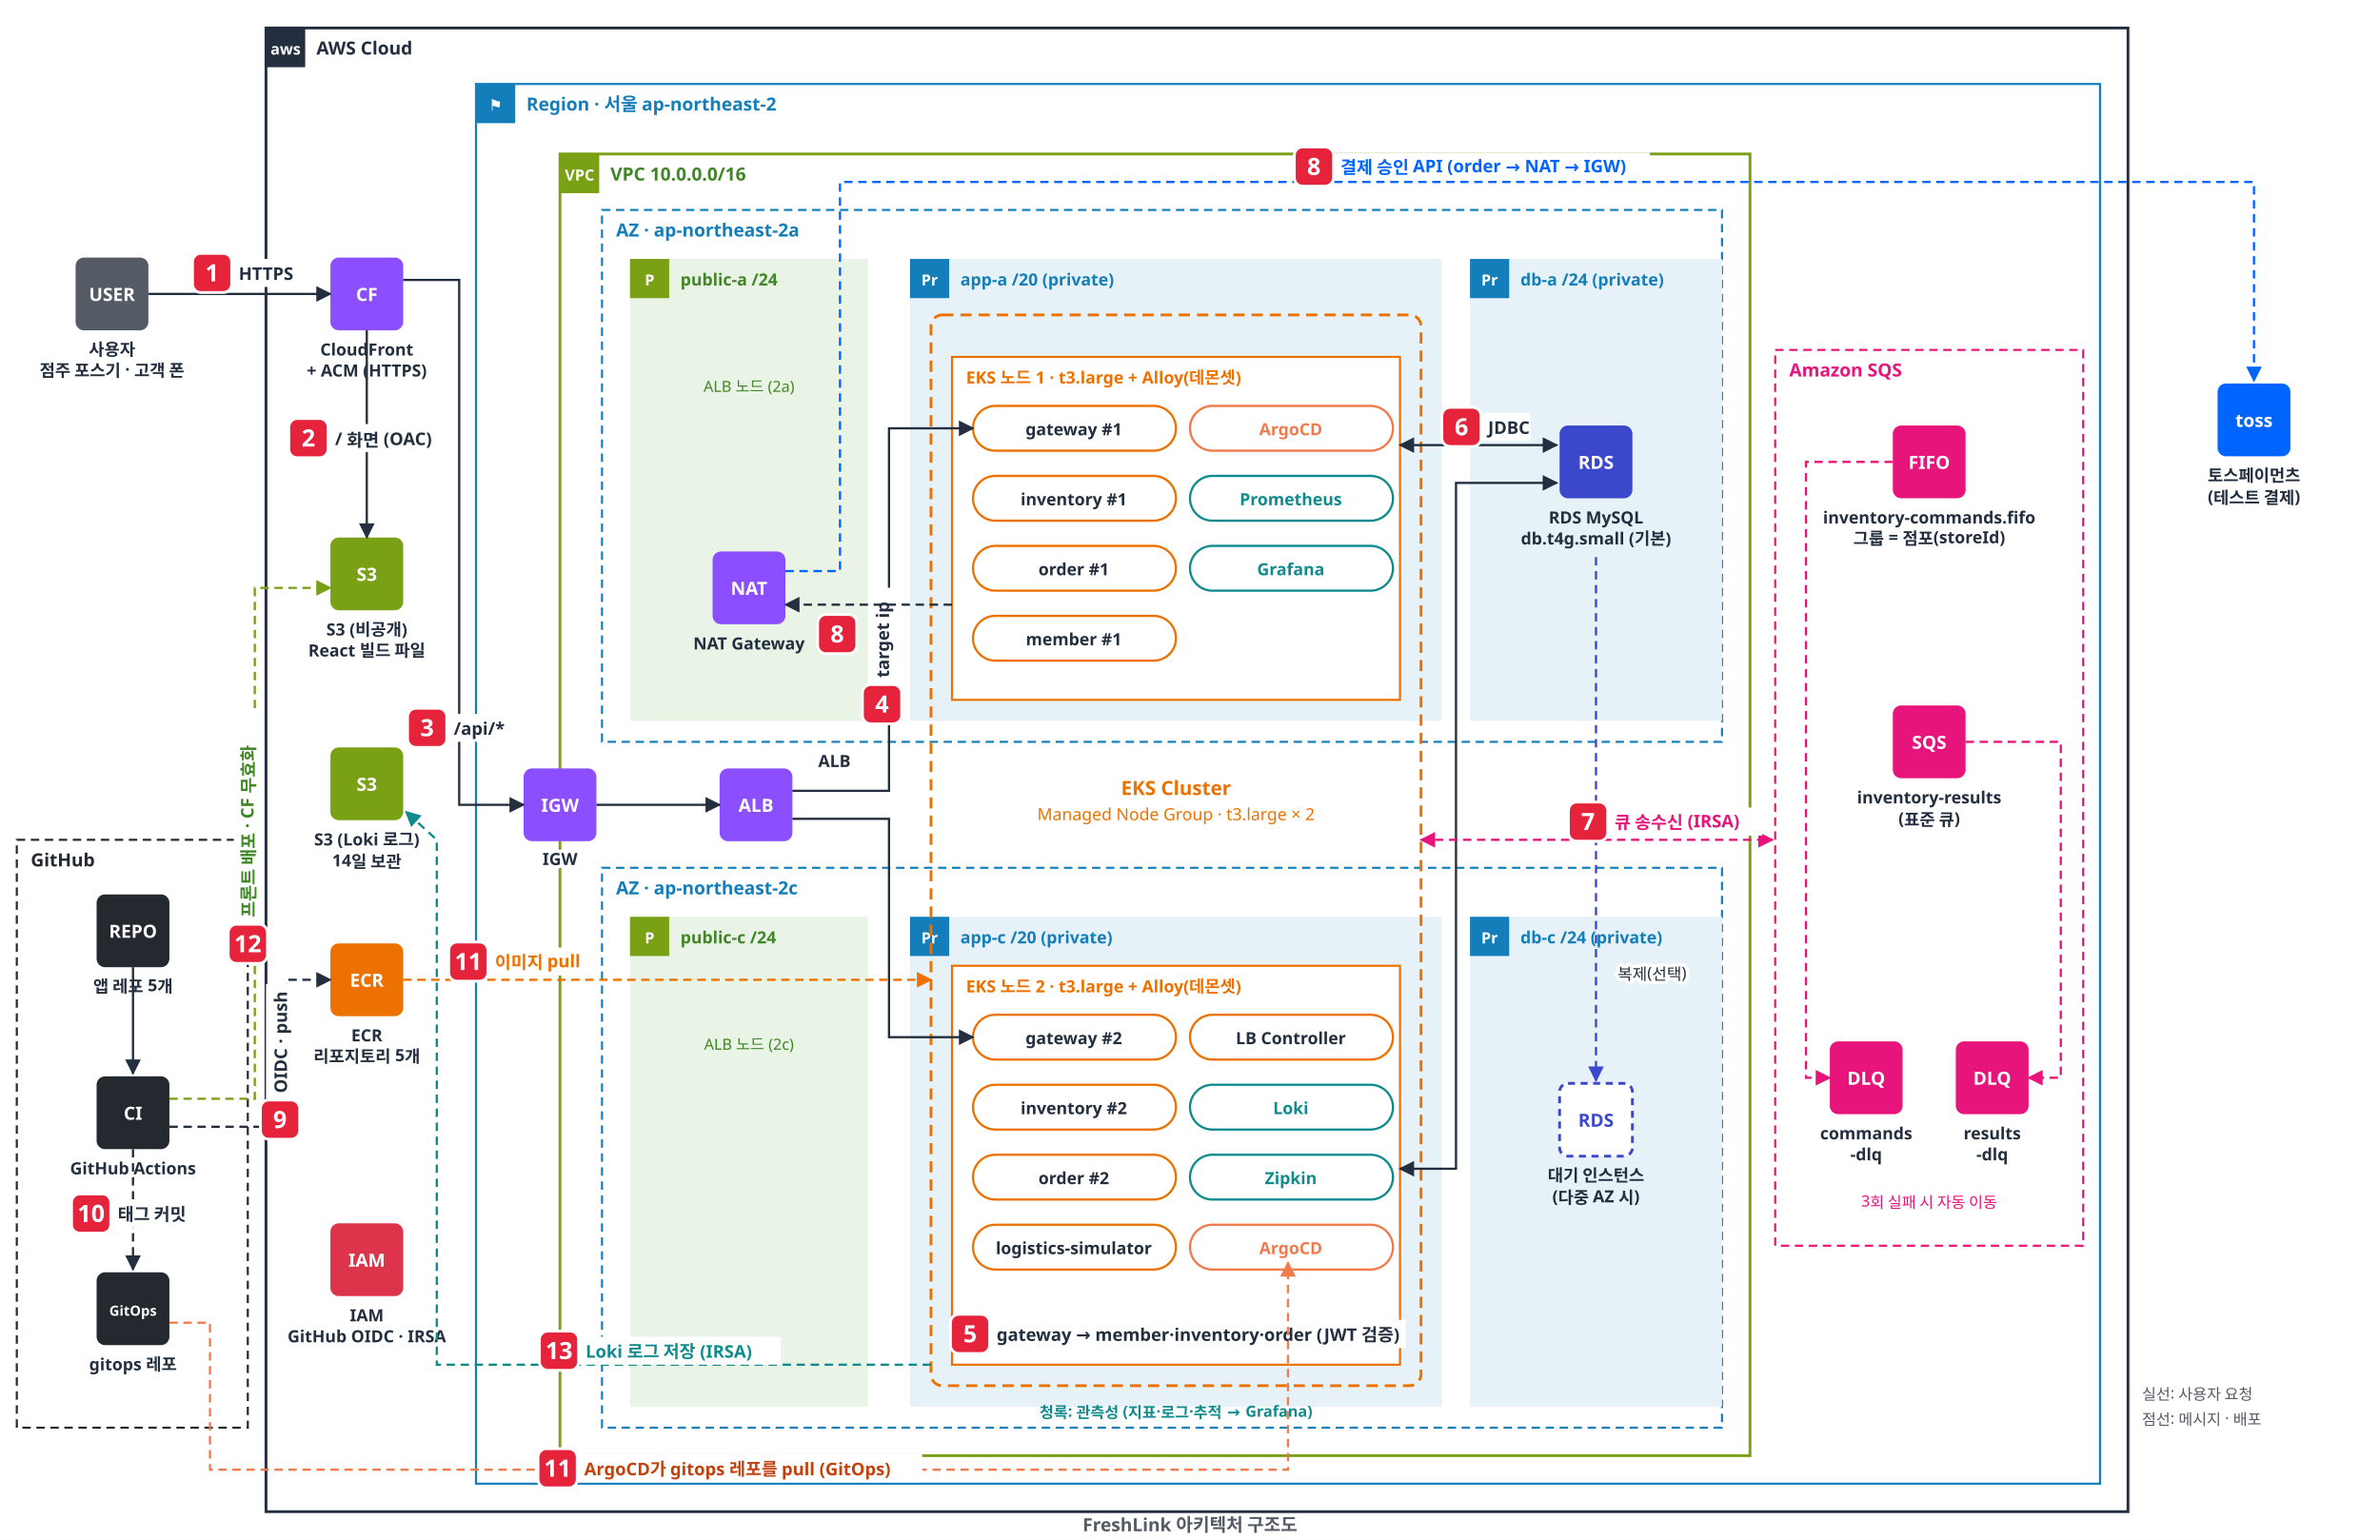
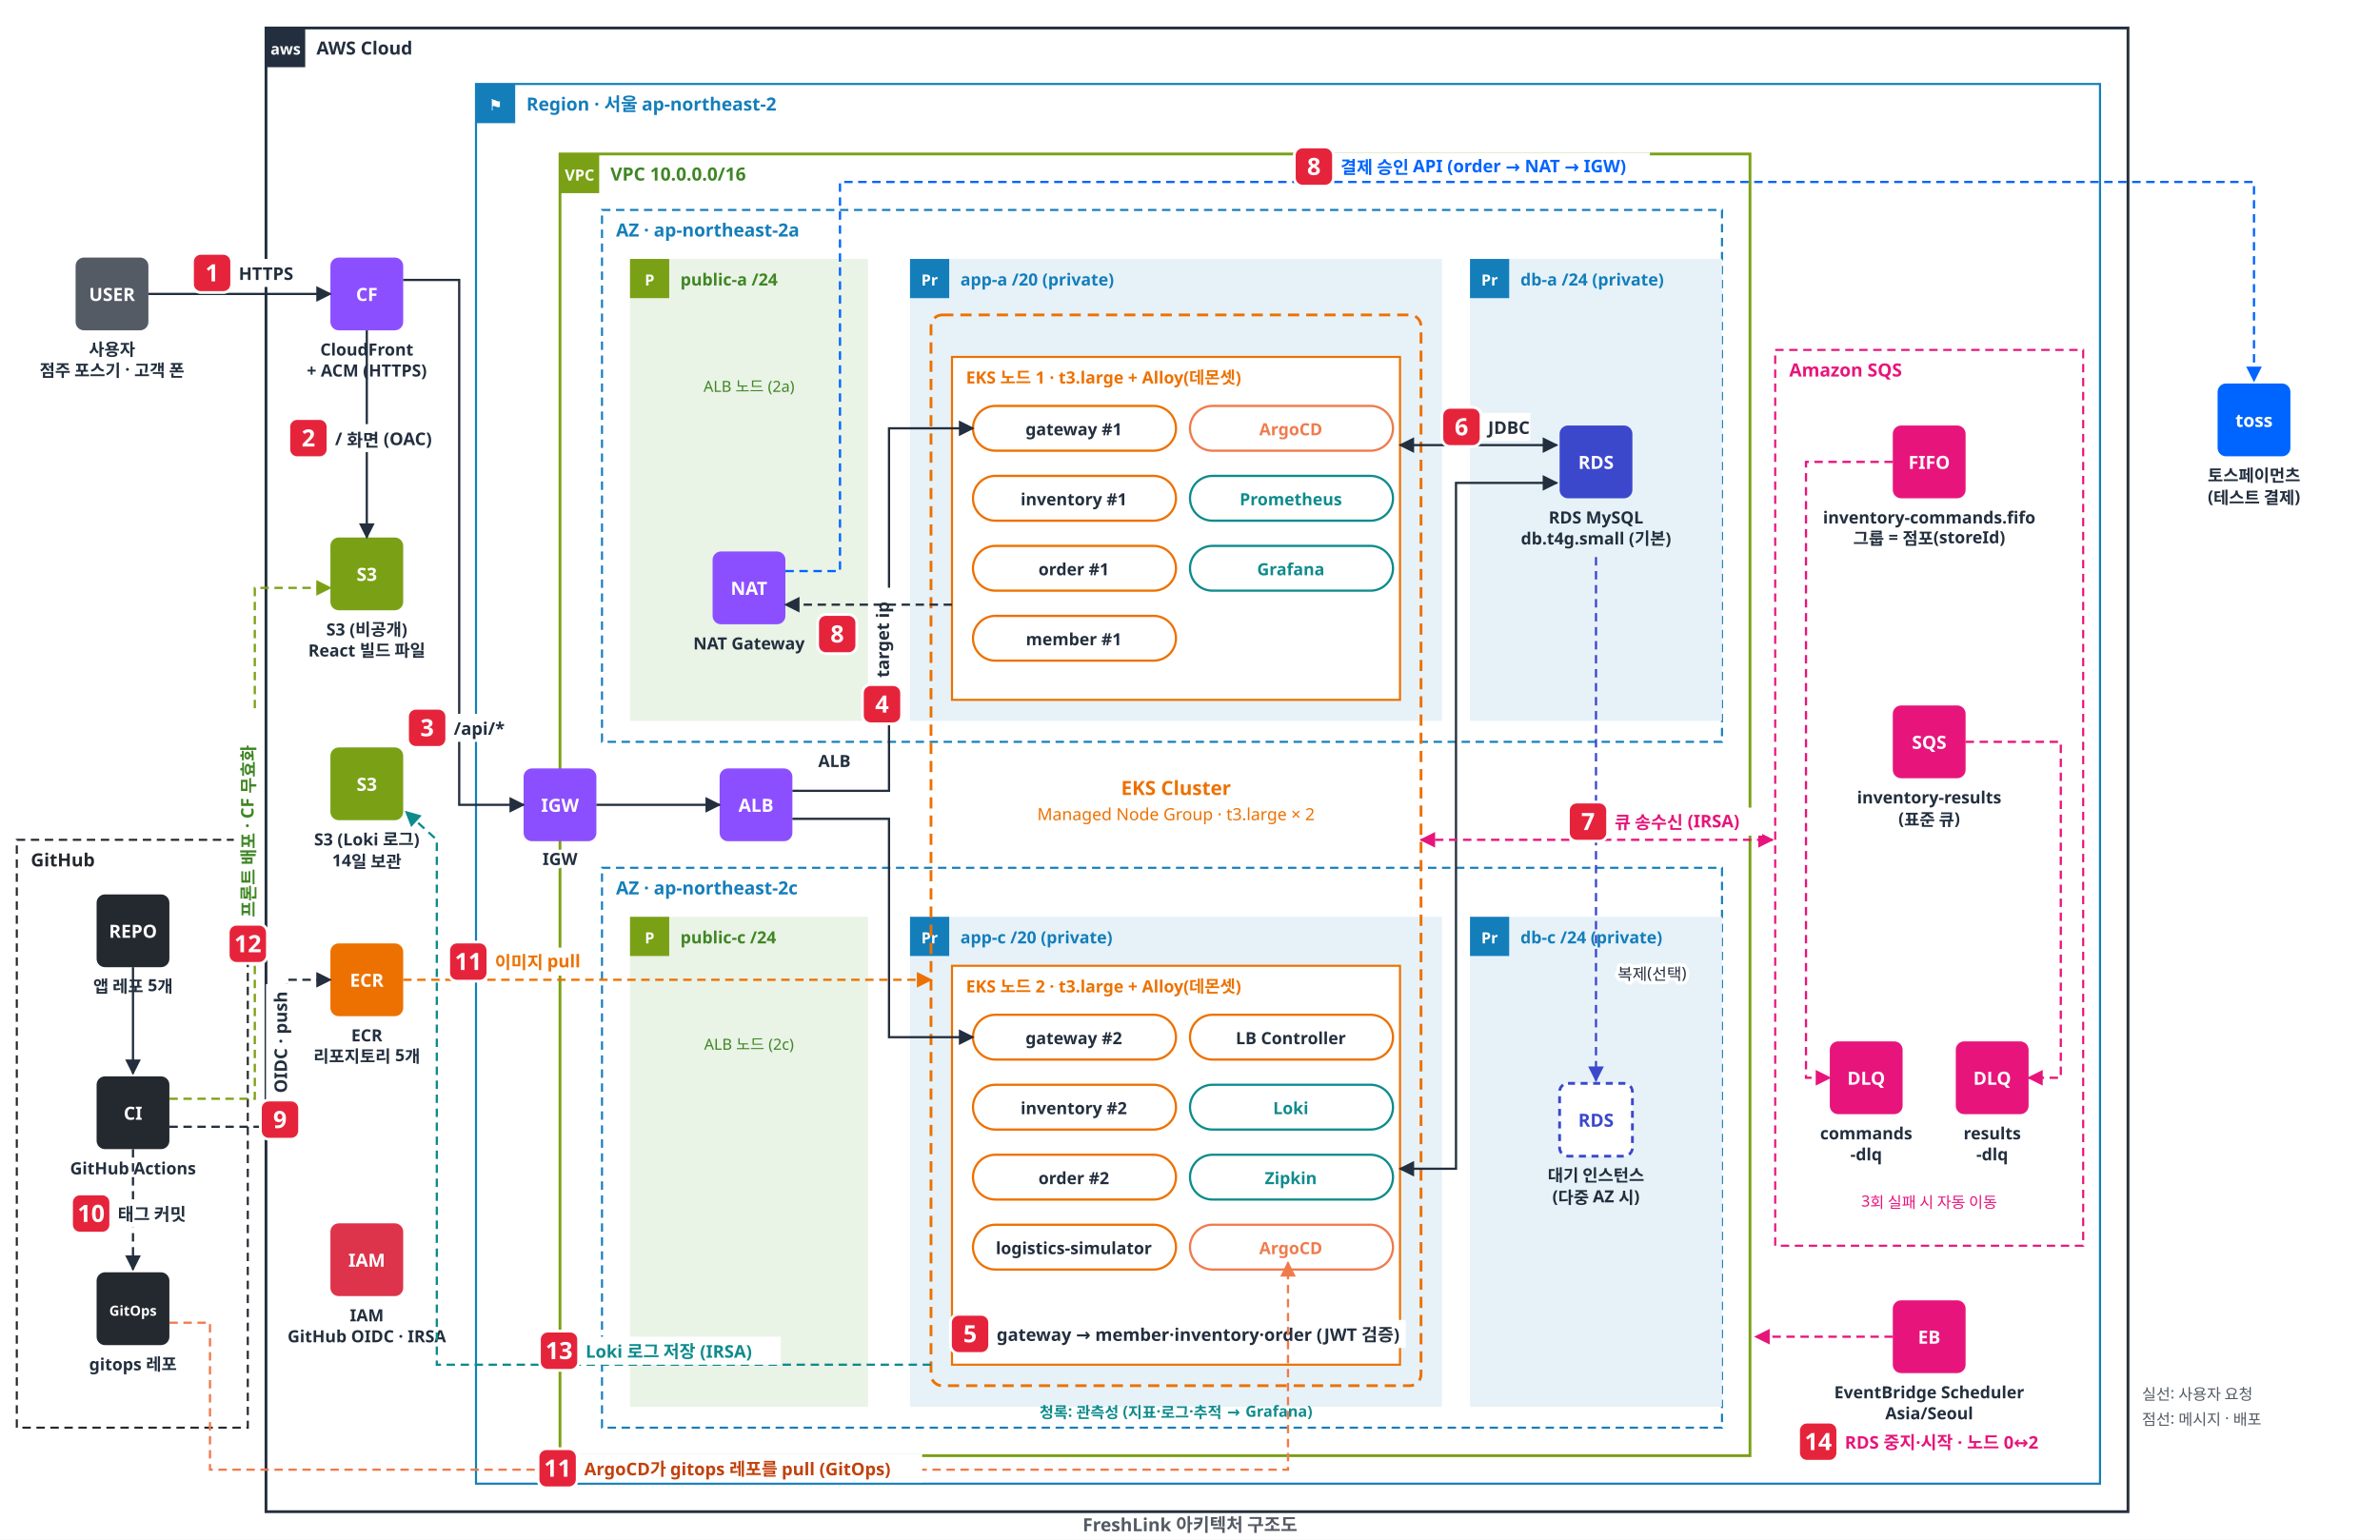
<svg xmlns="http://www.w3.org/2000/svg" width="1700" height="1100" viewBox="0 0 1700 1100">
  <defs>
    <marker id="a" viewBox="0 0 10 10" refX="9" refY="5" markerWidth="7" markerHeight="7" orient="auto">
      <path d="M0 0L10 5L0 10z" fill="context-stroke" />
    </marker>
    <marker id="as" viewBox="0 0 10 10" refX="1" refY="5" markerWidth="7" markerHeight="7" orient="auto">
      <path d="M10 0L0 5L10 10z" fill="context-stroke" />
    </marker>
  </defs>
  <rect width="100%" height="100%" fill="#fff" />
  <rect x="190" y="20" width="1330" height="1060" fill="none" stroke="#232F3E" stroke-width="2" />
  <rect x="190" y="20" width="28" height="28" fill="#232F3E" />
  <text x="204" y="39" font-family="Malgun Gothic, 'Segoe UI', sans-serif" font-size="11" font-weight="700" fill="#fff" text-anchor="middle">aws</text>
  <text x="226" y="39" font-family="Malgun Gothic, 'Segoe UI', sans-serif" font-size="13" font-weight="700" fill="#232F3E" text-anchor="start">AWS Cloud</text>
  <rect x="340" y="60" width="1160" height="1000" fill="none" stroke="#147EBA" stroke-width="1.5" />
  <rect x="340" y="60" width="28" height="28" fill="#147EBA" />
  <text x="354" y="79" font-family="Malgun Gothic, 'Segoe UI', sans-serif" font-size="11" font-weight="700" fill="#fff" text-anchor="middle">⚑</text>
  <text x="376" y="79" font-family="Malgun Gothic, 'Segoe UI', sans-serif" font-size="13" font-weight="700" fill="#147EBA" text-anchor="start">Region · 서울 ap-northeast-2</text>
  <rect x="400" y="110" width="850" height="930" fill="none" stroke="#7AA116" stroke-width="2" />
  <rect x="400" y="110" width="28" height="28" fill="#7AA116" />
  <text x="414" y="129" font-family="Malgun Gothic, 'Segoe UI', sans-serif" font-size="11" font-weight="700" fill="#fff" text-anchor="middle">VPC</text>
  <text x="436" y="129" font-family="Malgun Gothic, 'Segoe UI', sans-serif" font-size="13" font-weight="700" fill="#3F8624" text-anchor="start">VPC 10.0.0.0/16</text>
  <rect x="430" y="150" width="800" height="380" fill="none" stroke="#147EBA" stroke-width="1.5" stroke-dasharray="6 4" />
  <text x="440" y="169" font-family="Malgun Gothic, 'Segoe UI', sans-serif" font-size="13" font-weight="700" fill="#147EBA" text-anchor="start">AZ · ap-northeast-2a</text>
  <rect x="430" y="620" width="800" height="400" fill="none" stroke="#147EBA" stroke-width="1.5" stroke-dasharray="6 4" />
  <text x="440" y="639" font-family="Malgun Gothic, 'Segoe UI', sans-serif" font-size="13" font-weight="700" fill="#147EBA" text-anchor="start">AZ · ap-northeast-2c</text>
  <rect x="450" y="185" width="170" height="330" fill="#E9F3E6" stroke="none" stroke-width="1.5" />
  <rect x="450" y="185" width="28" height="28" fill="#7AA116" />
  <text x="464" y="204" font-family="Malgun Gothic, 'Segoe UI', sans-serif" font-size="11" font-weight="700" fill="#fff" text-anchor="middle">P</text>
  <text x="486" y="204" font-family="Malgun Gothic, 'Segoe UI', sans-serif" font-size="12" font-weight="700" fill="#3F8624" text-anchor="start">public-a /24</text>
  <rect x="650" y="185" width="380" height="330" fill="#E6F2F8" stroke="none" stroke-width="1.5" />
  <rect x="650" y="185" width="28" height="28" fill="#147EBA" />
  <text x="664" y="204" font-family="Malgun Gothic, 'Segoe UI', sans-serif" font-size="11" font-weight="700" fill="#fff" text-anchor="middle">Pr</text>
  <text x="686" y="204" font-family="Malgun Gothic, 'Segoe UI', sans-serif" font-size="12" font-weight="700" fill="#147EBA" text-anchor="start">app-a /20 (private)</text>
  <rect x="1050" y="185" width="180" height="330" fill="#E6F2F8" stroke="none" stroke-width="1.5" />
  <rect x="1050" y="185" width="28" height="28" fill="#147EBA" />
  <text x="1064" y="204" font-family="Malgun Gothic, 'Segoe UI', sans-serif" font-size="11" font-weight="700" fill="#fff" text-anchor="middle">Pr</text>
  <text x="1086" y="204" font-family="Malgun Gothic, 'Segoe UI', sans-serif" font-size="12" font-weight="700" fill="#147EBA" text-anchor="start">db-a /24 (private)</text>
  <rect x="450" y="655" width="170" height="350" fill="#E9F3E6" stroke="none" stroke-width="1.5" />
  <rect x="450" y="655" width="28" height="28" fill="#7AA116" />
  <text x="464" y="674" font-family="Malgun Gothic, 'Segoe UI', sans-serif" font-size="11" font-weight="700" fill="#fff" text-anchor="middle">P</text>
  <text x="486" y="674" font-family="Malgun Gothic, 'Segoe UI', sans-serif" font-size="12" font-weight="700" fill="#3F8624" text-anchor="start">public-c /24</text>
  <rect x="650" y="655" width="380" height="350" fill="#E6F2F8" stroke="none" stroke-width="1.5" />
  <rect x="650" y="655" width="28" height="28" fill="#147EBA" />
  <text x="664" y="674" font-family="Malgun Gothic, 'Segoe UI', sans-serif" font-size="11" font-weight="700" fill="#fff" text-anchor="middle">Pr</text>
  <text x="686" y="674" font-family="Malgun Gothic, 'Segoe UI', sans-serif" font-size="12" font-weight="700" fill="#147EBA" text-anchor="start">app-c /20 (private)</text>
  <rect x="1050" y="655" width="180" height="350" fill="#E6F2F8" stroke="none" stroke-width="1.5" />
  <rect x="1050" y="655" width="28" height="28" fill="#147EBA" />
  <text x="1064" y="674" font-family="Malgun Gothic, 'Segoe UI', sans-serif" font-size="11" font-weight="700" fill="#fff" text-anchor="middle">Pr</text>
  <text x="1086" y="674" font-family="Malgun Gothic, 'Segoe UI', sans-serif" font-size="12" font-weight="700" fill="#147EBA" text-anchor="start">db-c /24 (private)</text>
  <rect x="665" y="225" width="350" height="765" rx="8" fill="none" stroke="#ED7100" stroke-width="2" stroke-dasharray="8 5" />
  <text x="840" y="568" font-family="Malgun Gothic, 'Segoe UI', sans-serif" font-size="14" font-weight="700" fill="#ED7100" text-anchor="middle">EKS Cluster</text>
  <text x="840" y="586" font-family="Malgun Gothic, 'Segoe UI', sans-serif" font-size="12" font-weight="400" fill="#ED7100" text-anchor="middle">Managed Node Group · t3.large × 2</text>
  <rect x="680" y="255" width="320" height="245" fill="#fff" stroke="#ED7100" stroke-width="1.5" />
  <text x="690" y="274" font-family="Malgun Gothic, 'Segoe UI', sans-serif" font-size="12" font-weight="700" fill="#ED7100" text-anchor="start">EKS 노드 1 · t3.large  + Alloy(데몬셋)</text>
  <rect x="695" y="290" width="145" height="32" rx="16" fill="#fff" stroke="#ED7100" stroke-width="1.6" />
  <text x="767" y="311" font-family="Malgun Gothic, 'Segoe UI', sans-serif" font-size="12" font-weight="700" fill="#232F3E" text-anchor="middle">gateway #1</text>
  <rect x="695" y="340" width="145" height="32" rx="16" fill="#fff" stroke="#ED7100" stroke-width="1.6" />
  <text x="767" y="361" font-family="Malgun Gothic, 'Segoe UI', sans-serif" font-size="12" font-weight="700" fill="#232F3E" text-anchor="middle">inventory #1</text>
  <rect x="695" y="390" width="145" height="32" rx="16" fill="#fff" stroke="#ED7100" stroke-width="1.6" />
  <text x="767" y="411" font-family="Malgun Gothic, 'Segoe UI', sans-serif" font-size="12" font-weight="700" fill="#232F3E" text-anchor="middle">order #1</text>
  <rect x="695" y="440" width="145" height="32" rx="16" fill="#fff" stroke="#ED7100" stroke-width="1.6" />
  <text x="767" y="461" font-family="Malgun Gothic, 'Segoe UI', sans-serif" font-size="12" font-weight="700" fill="#232F3E" text-anchor="middle">member #1</text>
  <rect x="850" y="290" width="145" height="32" rx="16" fill="#fff" stroke="#EF7B4D" stroke-width="1.6" />
  <text x="922" y="311" font-family="Malgun Gothic, 'Segoe UI', sans-serif" font-size="12" font-weight="700" fill="#EF7B4D" text-anchor="middle">ArgoCD</text>
  <rect x="850" y="340" width="145" height="32" rx="16" fill="#fff" stroke="#0F8B8D" stroke-width="1.6" />
  <text x="922" y="361" font-family="Malgun Gothic, 'Segoe UI', sans-serif" font-size="12" font-weight="700" fill="#0F8B8D" text-anchor="middle">Prometheus</text>
  <rect x="850" y="390" width="145" height="32" rx="16" fill="#fff" stroke="#0F8B8D" stroke-width="1.6" />
  <text x="922" y="411" font-family="Malgun Gothic, 'Segoe UI', sans-serif" font-size="12" font-weight="700" fill="#0F8B8D" text-anchor="middle">Grafana</text>
  <rect x="680" y="690" width="320" height="285" fill="#fff" stroke="#ED7100" stroke-width="1.5" />
  <text x="690" y="709" font-family="Malgun Gothic, 'Segoe UI', sans-serif" font-size="12" font-weight="700" fill="#ED7100" text-anchor="start">EKS 노드 2 · t3.large  + Alloy(데몬셋)</text>
  <rect x="695" y="725" width="145" height="32" rx="16" fill="#fff" stroke="#ED7100" stroke-width="1.6" />
  <text x="767" y="746" font-family="Malgun Gothic, 'Segoe UI', sans-serif" font-size="12" font-weight="700" fill="#232F3E" text-anchor="middle">gateway #2</text>
  <rect x="695" y="775" width="145" height="32" rx="16" fill="#fff" stroke="#ED7100" stroke-width="1.6" />
  <text x="767" y="796" font-family="Malgun Gothic, 'Segoe UI', sans-serif" font-size="12" font-weight="700" fill="#232F3E" text-anchor="middle">inventory #2</text>
  <rect x="695" y="825" width="145" height="32" rx="16" fill="#fff" stroke="#ED7100" stroke-width="1.6" />
  <text x="767" y="846" font-family="Malgun Gothic, 'Segoe UI', sans-serif" font-size="12" font-weight="700" fill="#232F3E" text-anchor="middle">order #2</text>
  <rect x="695" y="875" width="145" height="32" rx="16" fill="#fff" stroke="#ED7100" stroke-width="1.6" />
  <text x="767" y="896" font-family="Malgun Gothic, 'Segoe UI', sans-serif" font-size="12" font-weight="700" fill="#232F3E" text-anchor="middle">logistics-simulator</text>
  <rect x="850" y="725" width="145" height="32" rx="16" fill="#fff" stroke="#ED7100" stroke-width="1.6" />
  <text x="922" y="746" font-family="Malgun Gothic, 'Segoe UI', sans-serif" font-size="12" font-weight="700" fill="#232F3E" text-anchor="middle">LB Controller</text>
  <rect x="850" y="775" width="145" height="32" rx="16" fill="#fff" stroke="#0F8B8D" stroke-width="1.6" />
  <text x="922" y="796" font-family="Malgun Gothic, 'Segoe UI', sans-serif" font-size="12" font-weight="700" fill="#0F8B8D" text-anchor="middle">Loki</text>
  <rect x="850" y="825" width="145" height="32" rx="16" fill="#fff" stroke="#0F8B8D" stroke-width="1.6" />
  <text x="922" y="846" font-family="Malgun Gothic, 'Segoe UI', sans-serif" font-size="12" font-weight="700" fill="#0F8B8D" text-anchor="middle">Zipkin</text>
  <rect x="850" y="875" width="145" height="32" rx="16" fill="#fff" stroke="#EF7B4D" stroke-width="1.6" />
  <text x="922" y="896" font-family="Malgun Gothic, 'Segoe UI', sans-serif" font-size="12" font-weight="700" fill="#EF7B4D" text-anchor="middle">ArgoCD</text>
  <g>
    <rect x="706.9" y="943" width="297.2" height="20" fill="#fff" />
    <rect x="678.9" y="939" width="28" height="28" rx="6" fill="#E5243B" stroke="#fff" stroke-width="2" />
    <text x="692.9" y="959" font-family="Malgun Gothic, 'Segoe UI', sans-serif" font-size="17" font-weight="700" fill="#fff" text-anchor="middle">5</text>
    <text x="711.9" y="958" font-family="Malgun Gothic, 'Segoe UI', sans-serif" font-size="12.5" font-weight="700" fill="#232F3E" text-anchor="start">gateway → member·inventory·order (JWT 검증)</text>
  </g>
  <rect x="1268" y="250" width="220" height="640" fill="none" stroke="#E7157B" stroke-width="1.5" stroke-dasharray="6 4" />
  <text x="1278" y="269" font-family="Malgun Gothic, 'Segoe UI', sans-serif" font-size="13" font-weight="700" fill="#E7157B" text-anchor="start">Amazon SQS</text>
  <rect x="1352" y="304" width="52" height="52" rx="6" fill="#E7157B" />
  <text x="1378" y="335" font-family="Malgun Gothic, 'Segoe UI', sans-serif" font-size="13" font-weight="700" fill="#fff" text-anchor="middle">FIFO</text>
  <text x="1378" y="374" font-family="Malgun Gothic, 'Segoe UI', sans-serif" font-size="12" font-weight="700" fill="#232F3E" text-anchor="middle">inventory-commands.fifo</text>
  <text x="1378" y="389" font-family="Malgun Gothic, 'Segoe UI', sans-serif" font-size="12" font-weight="700" fill="#232F3E" text-anchor="middle">그룹 = 점포(storeId)</text>
  <rect x="1352" y="504" width="52" height="52" rx="6" fill="#E7157B" />
  <text x="1378" y="535" font-family="Malgun Gothic, 'Segoe UI', sans-serif" font-size="13" font-weight="700" fill="#fff" text-anchor="middle">SQS</text>
  <text x="1378" y="574" font-family="Malgun Gothic, 'Segoe UI', sans-serif" font-size="12" font-weight="700" fill="#232F3E" text-anchor="middle">inventory-results</text>
  <text x="1378" y="589" font-family="Malgun Gothic, 'Segoe UI', sans-serif" font-size="12" font-weight="700" fill="#232F3E" text-anchor="middle">(표준 큐)</text>
  <rect x="1307" y="744" width="52" height="52" rx="6" fill="#E7157B" />
  <text x="1333" y="775" font-family="Malgun Gothic, 'Segoe UI', sans-serif" font-size="13" font-weight="700" fill="#fff" text-anchor="middle">DLQ</text>
  <text x="1333" y="814" font-family="Malgun Gothic, 'Segoe UI', sans-serif" font-size="12" font-weight="700" fill="#232F3E" text-anchor="middle">commands</text>
  <text x="1333" y="829" font-family="Malgun Gothic, 'Segoe UI', sans-serif" font-size="12" font-weight="700" fill="#232F3E" text-anchor="middle">-dlq</text>
  <rect x="1397" y="744" width="52" height="52" rx="6" fill="#E7157B" />
  <text x="1423" y="775" font-family="Malgun Gothic, 'Segoe UI', sans-serif" font-size="13" font-weight="700" fill="#fff" text-anchor="middle">DLQ</text>
  <text x="1423" y="814" font-family="Malgun Gothic, 'Segoe UI', sans-serif" font-size="12" font-weight="700" fill="#232F3E" text-anchor="middle">results</text>
  <text x="1423" y="829" font-family="Malgun Gothic, 'Segoe UI', sans-serif" font-size="12" font-weight="700" fill="#232F3E" text-anchor="middle">-dlq</text>
  <path d="M1352 330 L1290 330 L1290 770 L1307 770" fill="none" stroke="#E7157B" stroke-width="1.6" stroke-dasharray="6 4" marker-end="url(#a)" />
  <path d="M1404 530 L1472 530 L1472 770 L1449 770" fill="none" stroke="#E7157B" stroke-width="1.6" stroke-dasharray="6 4" marker-end="url(#a)" />
  <text x="1378" y="862" font-family="Malgun Gothic, 'Segoe UI', sans-serif" font-size="11" font-weight="400" fill="#E7157B" text-anchor="middle">3회 실패 시 자동 이동</text>
  <rect x="54" y="184" width="52" height="52" rx="6" fill="#545B64" />
  <text x="80" y="215" font-family="Malgun Gothic, 'Segoe UI', sans-serif" font-size="13" font-weight="700" fill="#fff" text-anchor="middle">USER</text>
  <text x="80" y="254" font-family="Malgun Gothic, 'Segoe UI', sans-serif" font-size="12" font-weight="700" fill="#232F3E" text-anchor="middle">사용자</text>
  <text x="80" y="269" font-family="Malgun Gothic, 'Segoe UI', sans-serif" font-size="12" font-weight="700" fill="#232F3E" text-anchor="middle">점주 포스기 · 고객 폰</text>
  <rect x="236" y="184" width="52" height="52" rx="6" fill="#8C4FFF" />
  <text x="262" y="215" font-family="Malgun Gothic, 'Segoe UI', sans-serif" font-size="13" font-weight="700" fill="#fff" text-anchor="middle">CF</text>
  <text x="262" y="254" font-family="Malgun Gothic, 'Segoe UI', sans-serif" font-size="12" font-weight="700" fill="#232F3E" text-anchor="middle">CloudFront</text>
  <text x="262" y="269" font-family="Malgun Gothic, 'Segoe UI', sans-serif" font-size="12" font-weight="700" fill="#232F3E" text-anchor="middle">+ ACM (HTTPS)</text>
  <rect x="236" y="384" width="52" height="52" rx="6" fill="#7AA116" />
  <text x="262" y="415" font-family="Malgun Gothic, 'Segoe UI', sans-serif" font-size="13" font-weight="700" fill="#fff" text-anchor="middle">S3</text>
  <text x="262" y="454" font-family="Malgun Gothic, 'Segoe UI', sans-serif" font-size="12" font-weight="700" fill="#232F3E" text-anchor="middle">S3 (비공개)</text>
  <text x="262" y="469" font-family="Malgun Gothic, 'Segoe UI', sans-serif" font-size="12" font-weight="700" fill="#232F3E" text-anchor="middle">React 빌드 파일</text>
  <rect x="236" y="534" width="52" height="52" rx="6" fill="#7AA116" />
  <text x="262" y="565" font-family="Malgun Gothic, 'Segoe UI', sans-serif" font-size="13" font-weight="700" fill="#fff" text-anchor="middle">S3</text>
  <text x="262" y="604" font-family="Malgun Gothic, 'Segoe UI', sans-serif" font-size="12" font-weight="700" fill="#232F3E" text-anchor="middle">S3 (Loki 로그)</text>
  <text x="262" y="619" font-family="Malgun Gothic, 'Segoe UI', sans-serif" font-size="12" font-weight="700" fill="#232F3E" text-anchor="middle">14일 보관</text>
  <rect x="236" y="674" width="52" height="52" rx="6" fill="#ED7100" />
  <text x="262" y="705" font-family="Malgun Gothic, 'Segoe UI', sans-serif" font-size="13" font-weight="700" fill="#fff" text-anchor="middle">ECR</text>
  <text x="262" y="744" font-family="Malgun Gothic, 'Segoe UI', sans-serif" font-size="12" font-weight="700" fill="#232F3E" text-anchor="middle">ECR</text>
  <text x="262" y="759" font-family="Malgun Gothic, 'Segoe UI', sans-serif" font-size="12" font-weight="700" fill="#232F3E" text-anchor="middle">리포지토리 5개</text>
  <rect x="236" y="874" width="52" height="52" rx="6" fill="#DD344C" />
  <text x="262" y="905" font-family="Malgun Gothic, 'Segoe UI', sans-serif" font-size="13" font-weight="700" fill="#fff" text-anchor="middle">IAM</text>
  <text x="262" y="944" font-family="Malgun Gothic, 'Segoe UI', sans-serif" font-size="12" font-weight="700" fill="#232F3E" text-anchor="middle">IAM</text>
  <text x="262" y="959" font-family="Malgun Gothic, 'Segoe UI', sans-serif" font-size="12" font-weight="700" fill="#232F3E" text-anchor="middle">GitHub OIDC · IRSA</text>
  <rect x="374" y="549" width="52" height="52" rx="6" fill="#8C4FFF" />
  <text x="400" y="580" font-family="Malgun Gothic, 'Segoe UI', sans-serif" font-size="13" font-weight="700" fill="#fff" text-anchor="middle">IGW</text>
  <text x="400" y="618" font-family="Malgun Gothic, 'Segoe UI', sans-serif" font-size="12" font-weight="700" fill="#232F3E" text-anchor="middle" paint-order="stroke" stroke="#fff" stroke-width="5" stroke-linejoin="round">IGW</text>
  <rect x="514" y="549" width="52" height="52" rx="6" fill="#8C4FFF" />
  <text x="540" y="580" font-family="Malgun Gothic, 'Segoe UI', sans-serif" font-size="13" font-weight="700" fill="#fff" text-anchor="middle">ALB</text>
  <text x="596" y="548" font-family="Malgun Gothic, 'Segoe UI', sans-serif" font-size="12" font-weight="700" fill="#232F3E" text-anchor="middle" paint-order="stroke" stroke="#fff" stroke-width="5" stroke-linejoin="round">ALB</text>
  <text x="535" y="280" font-family="Malgun Gothic, 'Segoe UI', sans-serif" font-size="11" font-weight="400" fill="#3F8624" text-anchor="middle">ALB 노드 (2a)</text>
  <text x="535" y="750" font-family="Malgun Gothic, 'Segoe UI', sans-serif" font-size="11" font-weight="400" fill="#3F8624" text-anchor="middle">ALB 노드 (2c)</text>
  <rect x="509" y="394" width="52" height="52" rx="6" fill="#8C4FFF" />
  <text x="535" y="425" font-family="Malgun Gothic, 'Segoe UI', sans-serif" font-size="13" font-weight="700" fill="#fff" text-anchor="middle">NAT</text>
  <text x="535" y="464" font-family="Malgun Gothic, 'Segoe UI', sans-serif" font-size="12" font-weight="700" fill="#232F3E" text-anchor="middle">NAT Gateway</text>
  <rect x="1114" y="304" width="52" height="52" rx="6" fill="#3B48CC" />
  <text x="1140" y="335" font-family="Malgun Gothic, 'Segoe UI', sans-serif" font-size="13" font-weight="700" fill="#fff" text-anchor="middle">RDS</text>
  <text x="1140" y="374" font-family="Malgun Gothic, 'Segoe UI', sans-serif" font-size="12" font-weight="700" fill="#232F3E" text-anchor="middle">RDS MySQL</text>
  <text x="1140" y="389" font-family="Malgun Gothic, 'Segoe UI', sans-serif" font-size="12" font-weight="700" fill="#232F3E" text-anchor="middle">db.t4g.small (기본)</text>
  <rect x="1114" y="774" width="52" height="52" rx="6" stroke="#3B48CC" stroke-width="2" stroke-dasharray="5 4" fill="#fff" />
  <text x="1140" y="805" font-family="Malgun Gothic, 'Segoe UI', sans-serif" font-size="13" font-weight="700" fill="#3B48CC" text-anchor="middle">RDS</text>
  <text x="1140" y="844" font-family="Malgun Gothic, 'Segoe UI', sans-serif" font-size="12" font-weight="700" fill="#232F3E" text-anchor="middle">대기 인스턴스</text>
  <text x="1140" y="859" font-family="Malgun Gothic, 'Segoe UI', sans-serif" font-size="12" font-weight="700" fill="#232F3E" text-anchor="middle">(다중 AZ 시)</text>
  <rect x="1584" y="274" width="52" height="52" rx="6" fill="#0064FF" />
  <text x="1610" y="305" font-family="Malgun Gothic, 'Segoe UI', sans-serif" font-size="13" font-weight="700" fill="#fff" text-anchor="middle">toss</text>
  <text x="1610" y="344" font-family="Malgun Gothic, 'Segoe UI', sans-serif" font-size="12" font-weight="700" fill="#232F3E" text-anchor="middle">토스페이먼츠</text>
  <text x="1610" y="359" font-family="Malgun Gothic, 'Segoe UI', sans-serif" font-size="12" font-weight="700" fill="#232F3E" text-anchor="middle">(테스트 결제)</text>
  <rect x="12" y="600" width="165" height="420" fill="none" stroke="#24292F" stroke-width="1.5" stroke-dasharray="6 4" />
  <text x="22" y="619" font-family="Malgun Gothic, 'Segoe UI', sans-serif" font-size="13" font-weight="700" fill="#24292F" text-anchor="start">GitHub</text>
  <rect x="69" y="639" width="52" height="52" rx="6" fill="#24292F" />
  <text x="95" y="670" font-family="Malgun Gothic, 'Segoe UI', sans-serif" font-size="13" font-weight="700" fill="#fff" text-anchor="middle">REPO</text>
  <text x="95" y="709" font-family="Malgun Gothic, 'Segoe UI', sans-serif" font-size="12" font-weight="700" fill="#232F3E" text-anchor="middle">앱 레포 5개</text>
  <rect x="69" y="769" width="52" height="52" rx="6" fill="#24292F" />
  <text x="95" y="800" font-family="Malgun Gothic, 'Segoe UI', sans-serif" font-size="13" font-weight="700" fill="#fff" text-anchor="middle">CI</text>
  <text x="95" y="839" font-family="Malgun Gothic, 'Segoe UI', sans-serif" font-size="12" font-weight="700" fill="#232F3E" text-anchor="middle">GitHub Actions</text>
  <rect x="69" y="909" width="52" height="52" rx="6" fill="#24292F" />
  <text x="95" y="940" font-family="Malgun Gothic, 'Segoe UI', sans-serif" font-size="10" font-weight="700" fill="#fff" text-anchor="middle">GitOps</text>
  <text x="95" y="979" font-family="Malgun Gothic, 'Segoe UI', sans-serif" font-size="12" font-weight="700" fill="#232F3E" text-anchor="middle">gitops 레포</text>
  <path d="M106 210 L236 210" fill="none" stroke="#232F3E" stroke-width="1.6" marker-end="url(#a)" />
  <g>
    <rect x="165.5" y="185" width="42" height="20" fill="#fff" />
    <rect x="137.5" y="181" width="28" height="28" rx="6" fill="#E5243B" stroke="#fff" stroke-width="2" />
    <text x="151.5" y="201" font-family="Malgun Gothic, 'Segoe UI', sans-serif" font-size="17" font-weight="700" fill="#fff" text-anchor="middle">1</text>
    <text x="170.5" y="200" font-family="Malgun Gothic, 'Segoe UI', sans-serif" font-size="12.5" font-weight="700" fill="#232F3E" text-anchor="start">HTTPS</text>
  </g>
  <path d="M262 236 L262 384" fill="none" stroke="#232F3E" stroke-width="1.6" marker-end="url(#a)" />
  <g>
    <rect x="234.3" y="303" width="86.4" height="20" fill="#fff" />
    <rect x="206.3" y="299" width="28" height="28" rx="6" fill="#E5243B" stroke="#fff" stroke-width="2" />
    <text x="220.3" y="319" font-family="Malgun Gothic, 'Segoe UI', sans-serif" font-size="17" font-weight="700" fill="#fff" text-anchor="middle">2</text>
    <text x="239.3" y="318" font-family="Malgun Gothic, 'Segoe UI', sans-serif" font-size="12.5" font-weight="700" fill="#232F3E" text-anchor="start">/ 화면 (OAC)</text>
  </g>
  <path d="M288 200 L328 200 L328 575 L374 575" fill="none" stroke="#232F3E" stroke-width="1.6" marker-end="url(#a)" />
  <g>
    <rect x="319.1" y="510" width="48.8" height="20" fill="#fff" />
    <rect x="291.1" y="506" width="28" height="28" rx="6" fill="#E5243B" stroke="#fff" stroke-width="2" />
    <text x="305.1" y="526" font-family="Malgun Gothic, 'Segoe UI', sans-serif" font-size="17" font-weight="700" fill="#fff" text-anchor="middle">3</text>
    <text x="324.1" y="525" font-family="Malgun Gothic, 'Segoe UI', sans-serif" font-size="12.5" font-weight="700" fill="#232F3E" text-anchor="start">/api/*</text>
  </g>
  <path d="M426 575 L514 575" fill="none" stroke="#232F3E" stroke-width="1.6" marker-end="url(#a)" />
  <path d="M566 565 L635 565 L635 306 L695 306" fill="none" stroke="#232F3E" stroke-width="1.6" marker-end="url(#a)" />
  <g transform="rotate(-90 635 470)">
    <rect x="615.9" y="455" width="69.2" height="20" fill="#fff" />
  </g>
  <rect x="616" y="489.1" width="28" height="28" rx="6" fill="#E5243B" stroke="#fff" stroke-width="2" />
  <text x="630" y="509.1" font-family="Malgun Gothic, 'Segoe UI', sans-serif" font-size="17" font-weight="700" fill="#fff" text-anchor="middle">4</text>
  <g transform="rotate(-90 635 470)">
    <text x="620.9" y="470" font-family="Malgun Gothic, 'Segoe UI', sans-serif" font-size="12.5" font-weight="700" fill="#232F3E" text-anchor="start">target ip</text>
  </g>
  <path d="M566 585 L635 585 L635 741 L695 741" fill="none" stroke="#232F3E" stroke-width="1.6" marker-end="url(#a)" />
  <path d="M1000 318 L1112 318" fill="none" stroke="#232F3E" stroke-width="1.6" marker-end="url(#a)" marker-start="url(#as)" />
  <g>
    <rect x="1057.9" y="295" width="35.2" height="20" fill="#fff" />
    <rect x="1029.9" y="291" width="28" height="28" rx="6" fill="#E5243B" stroke="#fff" stroke-width="2" />
    <text x="1043.9" y="311" font-family="Malgun Gothic, 'Segoe UI', sans-serif" font-size="17" font-weight="700" fill="#fff" text-anchor="middle">6</text>
    <text x="1062.9" y="310" font-family="Malgun Gothic, 'Segoe UI', sans-serif" font-size="12.5" font-weight="700" fill="#232F3E" text-anchor="start">JDBC</text>
  </g>
  <path d="M1000 835 L1040 835 L1040 345 L1112 345" fill="none" stroke="#232F3E" stroke-width="1.6" marker-end="url(#a)" marker-start="url(#as)" />
  <path d="M1140 398 L1140 772" fill="none" stroke="#3B48CC" stroke-width="1.6" stroke-dasharray="6 4" marker-end="url(#a)" />
  <text x="1180" y="700" font-family="Malgun Gothic, 'Segoe UI', sans-serif" font-size="11.5" font-weight="400" fill="#232F3E" text-anchor="middle" paint-order="stroke" stroke="#fff" stroke-width="5" stroke-linejoin="round">복제(선택)</text>
  <path d="M1015 600 L1266 600" fill="none" stroke="#E7157B" stroke-width="1.6" stroke-dasharray="6 4" marker-end="url(#a)" marker-start="url(#as)" />
  <g>
    <rect x="1148.3" y="577" width="110.4" height="20" fill="#fff" />
    <rect x="1120.3" y="573" width="28" height="28" rx="6" fill="#E5243B" stroke="#fff" stroke-width="2" />
    <text x="1134.3" y="593" font-family="Malgun Gothic, 'Segoe UI', sans-serif" font-size="17" font-weight="700" fill="#fff" text-anchor="middle">7</text>
    <text x="1153.3" y="592" font-family="Malgun Gothic, 'Segoe UI', sans-serif" font-size="12.5" font-weight="700" fill="#E7157B" text-anchor="start">큐 송수신 (IRSA)</text>
  </g>
  <path d="M680 432 L561 432" fill="none" stroke="#232F3E" stroke-width="1.6" stroke-dasharray="6 4" marker-end="url(#a)" />
  <g>
    <rect x="584" y="439" width="28" height="28" rx="6" fill="#E5243B" stroke="#fff" stroke-width="2" />
    <text x="598" y="459" font-family="Malgun Gothic, 'Segoe UI', sans-serif" font-size="17" font-weight="700" fill="#fff" text-anchor="middle">8</text>
  </g>
  <path d="M561 408 L600 408 L600 130 L1610 130 L1610 272" fill="none" stroke="#0064FF" stroke-width="1.6" stroke-dasharray="6 4" marker-end="url(#a)" />
  <g>
    <rect x="952.5" y="109" width="226" height="20" fill="#fff" />
    <rect x="924.5" y="105" width="28" height="28" rx="6" fill="#E5243B" stroke="#fff" stroke-width="2" />
    <text x="938.5" y="125" font-family="Malgun Gothic, 'Segoe UI', sans-serif" font-size="17" font-weight="700" fill="#fff" text-anchor="middle">8</text>
    <text x="957.5" y="124" font-family="Malgun Gothic, 'Segoe UI', sans-serif" font-size="12.5" font-weight="700" fill="#0064FF" text-anchor="start">결제 승인 API (order → NAT → IGW)</text>
  </g>
  <path d="M95 691 L95 767" fill="none" stroke="#232F3E" stroke-width="1.6" marker-end="url(#a)" />
  <path d="M121 805 L205 805 L205 700 L236 700" fill="none" stroke="#232F3E" stroke-width="1.6" stroke-dasharray="6 4" marker-end="url(#a)" />
  <g transform="rotate(-90 205 760)">
    <rect x="179.1" y="745" width="82.8" height="20" fill="#fff" />
  </g>
  <rect x="186" y="785.9" width="28" height="28" rx="6" fill="#E5243B" stroke="#fff" stroke-width="2" />
  <text x="200" y="805.9" font-family="Malgun Gothic, 'Segoe UI', sans-serif" font-size="17" font-weight="700" fill="#fff" text-anchor="middle">9</text>
  <g transform="rotate(-90 205 760)">
    <text x="184.1" y="760" font-family="Malgun Gothic, 'Segoe UI', sans-serif" font-size="12.5" font-weight="700" fill="#232F3E" text-anchor="start">OIDC · push</text>
  </g>
  <path d="M95 821 L95 907" fill="none" stroke="#232F3E" stroke-width="1.6" stroke-dasharray="6 4" marker-end="url(#a)" />
  <g>
    <rect x="79.1" y="857" width="62.8" height="20" fill="#fff" />
    <rect x="51.1" y="853" width="28" height="28" rx="6" fill="#E5243B" stroke="#fff" stroke-width="2" />
    <text x="65.1" y="873" font-family="Malgun Gothic, 'Segoe UI', sans-serif" font-size="17" font-weight="700" fill="#fff" text-anchor="middle">10</text>
    <text x="84.1" y="872" font-family="Malgun Gothic, 'Segoe UI', sans-serif" font-size="12.5" font-weight="700" fill="#232F3E" text-anchor="start">태그 커밋</text>
  </g>
  <path d="M121 945 L150 945 L150 1050 L920 1050 L920 902" fill="none" stroke="#EF7B4D" stroke-width="1.6" stroke-dasharray="6 4" marker-end="url(#a)" />
  <g>
    <rect x="412.3" y="1039" width="246.4" height="20" fill="#fff" />
    <rect x="384.3" y="1035" width="28" height="28" rx="6" fill="#E5243B" stroke="#fff" stroke-width="2" />
    <text x="398.3" y="1055" font-family="Malgun Gothic, 'Segoe UI', sans-serif" font-size="17" font-weight="700" fill="#fff" text-anchor="middle">11</text>
    <text x="417.3" y="1054" font-family="Malgun Gothic, 'Segoe UI', sans-serif" font-size="12.5" font-weight="700" fill="#C2410C" text-anchor="start">ArgoCD가 gitops 레포를 pull (GitOps)</text>
  </g>
  <path d="M288 700 L665 700" fill="none" stroke="#ED7100" stroke-width="1.6" stroke-dasharray="6 4" marker-end="url(#a)" />
  <g>
    <rect x="348.5" y="677" width="78" height="20" fill="#fff" />
    <rect x="320.5" y="673" width="28" height="28" rx="6" fill="#E5243B" stroke="#fff" stroke-width="2" />
    <text x="334.5" y="693" font-family="Malgun Gothic, 'Segoe UI', sans-serif" font-size="17" font-weight="700" fill="#fff" text-anchor="middle">11</text>
    <text x="353.5" y="692" font-family="Malgun Gothic, 'Segoe UI', sans-serif" font-size="12.5" font-weight="700" fill="#ED7100" text-anchor="start">이미지 pull</text>
  </g>
  <path d="M121 785 L182 785 L182 420 L236 420" fill="none" stroke="#7AA116" stroke-width="1.6" stroke-dasharray="6 4" marker-end="url(#a)" />
  <g transform="rotate(-90 182 600)">
    <rect x="121.7" y="585" width="151.6" height="20" fill="#fff" />
  </g>
  <rect x="163" y="660.3" width="28" height="28" rx="6" fill="#E5243B" stroke="#fff" stroke-width="2" />
  <text x="177" y="680.3" font-family="Malgun Gothic, 'Segoe UI', sans-serif" font-size="17" font-weight="700" fill="#fff" text-anchor="middle">12</text>
  <g transform="rotate(-90 182 600)">
    <text x="126.7" y="600" font-family="Malgun Gothic, 'Segoe UI', sans-serif" font-size="12.5" font-weight="700" fill="#3F8624" text-anchor="start">프론트 배포 · CF 무효화</text>
  </g>
  <path d="M665 975 L312 975 L312 600 L290 580" fill="none" stroke="#0F8B8D" stroke-width="1.6" stroke-dasharray="6 4" marker-end="url(#a)" />
  <g>
    <rect x="413.3" y="955" width="144.4" height="20" fill="#fff" />
    <rect x="385.3" y="951" width="28" height="28" rx="6" fill="#E5243B" stroke="#fff" stroke-width="2" />
    <text x="399.3" y="971" font-family="Malgun Gothic, 'Segoe UI', sans-serif" font-size="17" font-weight="700" fill="#fff" text-anchor="middle">13</text>
    <text x="418.3" y="970" font-family="Malgun Gothic, 'Segoe UI', sans-serif" font-size="12.5" font-weight="700" fill="#0F8B8D" text-anchor="start">Loki 로그 저장 (IRSA)</text>
  </g>
  <text x="840" y="1013" font-family="Malgun Gothic, 'Segoe UI', sans-serif" font-size="11" font-weight="700" fill="#0F8B8D" text-anchor="middle">청록: 관측성 (지표·로그·추적 → Grafana)</text>
+   <rect x="1352" y="929" width="52" height="52" rx="6" fill="#E7157B" />
+   <text x="1378" y="960" font-family="Malgun Gothic, 'Segoe UI', sans-serif" font-size="13" font-weight="700" fill="#fff" text-anchor="middle">EB</text>
+   <text x="1378" y="999" font-family="Malgun Gothic, 'Segoe UI', sans-serif" font-size="12" font-weight="700" fill="#232F3E" text-anchor="middle">EventBridge Scheduler</text>
+   <text x="1378" y="1014" font-family="Malgun Gothic, 'Segoe UI', sans-serif" font-size="12" font-weight="700" fill="#232F3E" text-anchor="middle">Asia/Seoul</text>
+   <path d="M1352 955 L1254 955" fill="none" stroke="#E7157B" stroke-width="1.6" stroke-dasharray="6 4" marker-end="url(#a)" />
+   <g>
+     <rect x="1312.7" y="1020" width="161.6" height="20" fill="#fff" />
+     <rect x="1284.7" y="1016" width="28" height="28" rx="6" fill="#E5243B" stroke="#fff" stroke-width="2" />
+     <text x="1298.7" y="1036" font-family="Malgun Gothic, 'Segoe UI', sans-serif" font-size="17" font-weight="700" fill="#fff" text-anchor="middle">14</text>
+     <text x="1317.7" y="1035" font-family="Malgun Gothic, 'Segoe UI', sans-serif" font-size="12.5" font-weight="700" fill="#E7157B" text-anchor="start">RDS 중지·시작 · 노드 0↔2</text>
+   </g>
  <text x="1530" y="1000" font-family="Malgun Gothic, 'Segoe UI', sans-serif" font-size="11" font-weight="400" fill="#545B64" text-anchor="start">실선: 사용자 요청</text>
  <text x="1530" y="1018" font-family="Malgun Gothic, 'Segoe UI', sans-serif" font-size="11" font-weight="400" fill="#545B64" text-anchor="start">점선: 메시지 · 배포</text>
  <text x="850" y="1094" font-family="Malgun Gothic, 'Segoe UI', sans-serif" font-size="13" font-weight="700" fill="#545B64" text-anchor="middle">FreshLink 아키텍처 구조도</text>
</svg>
